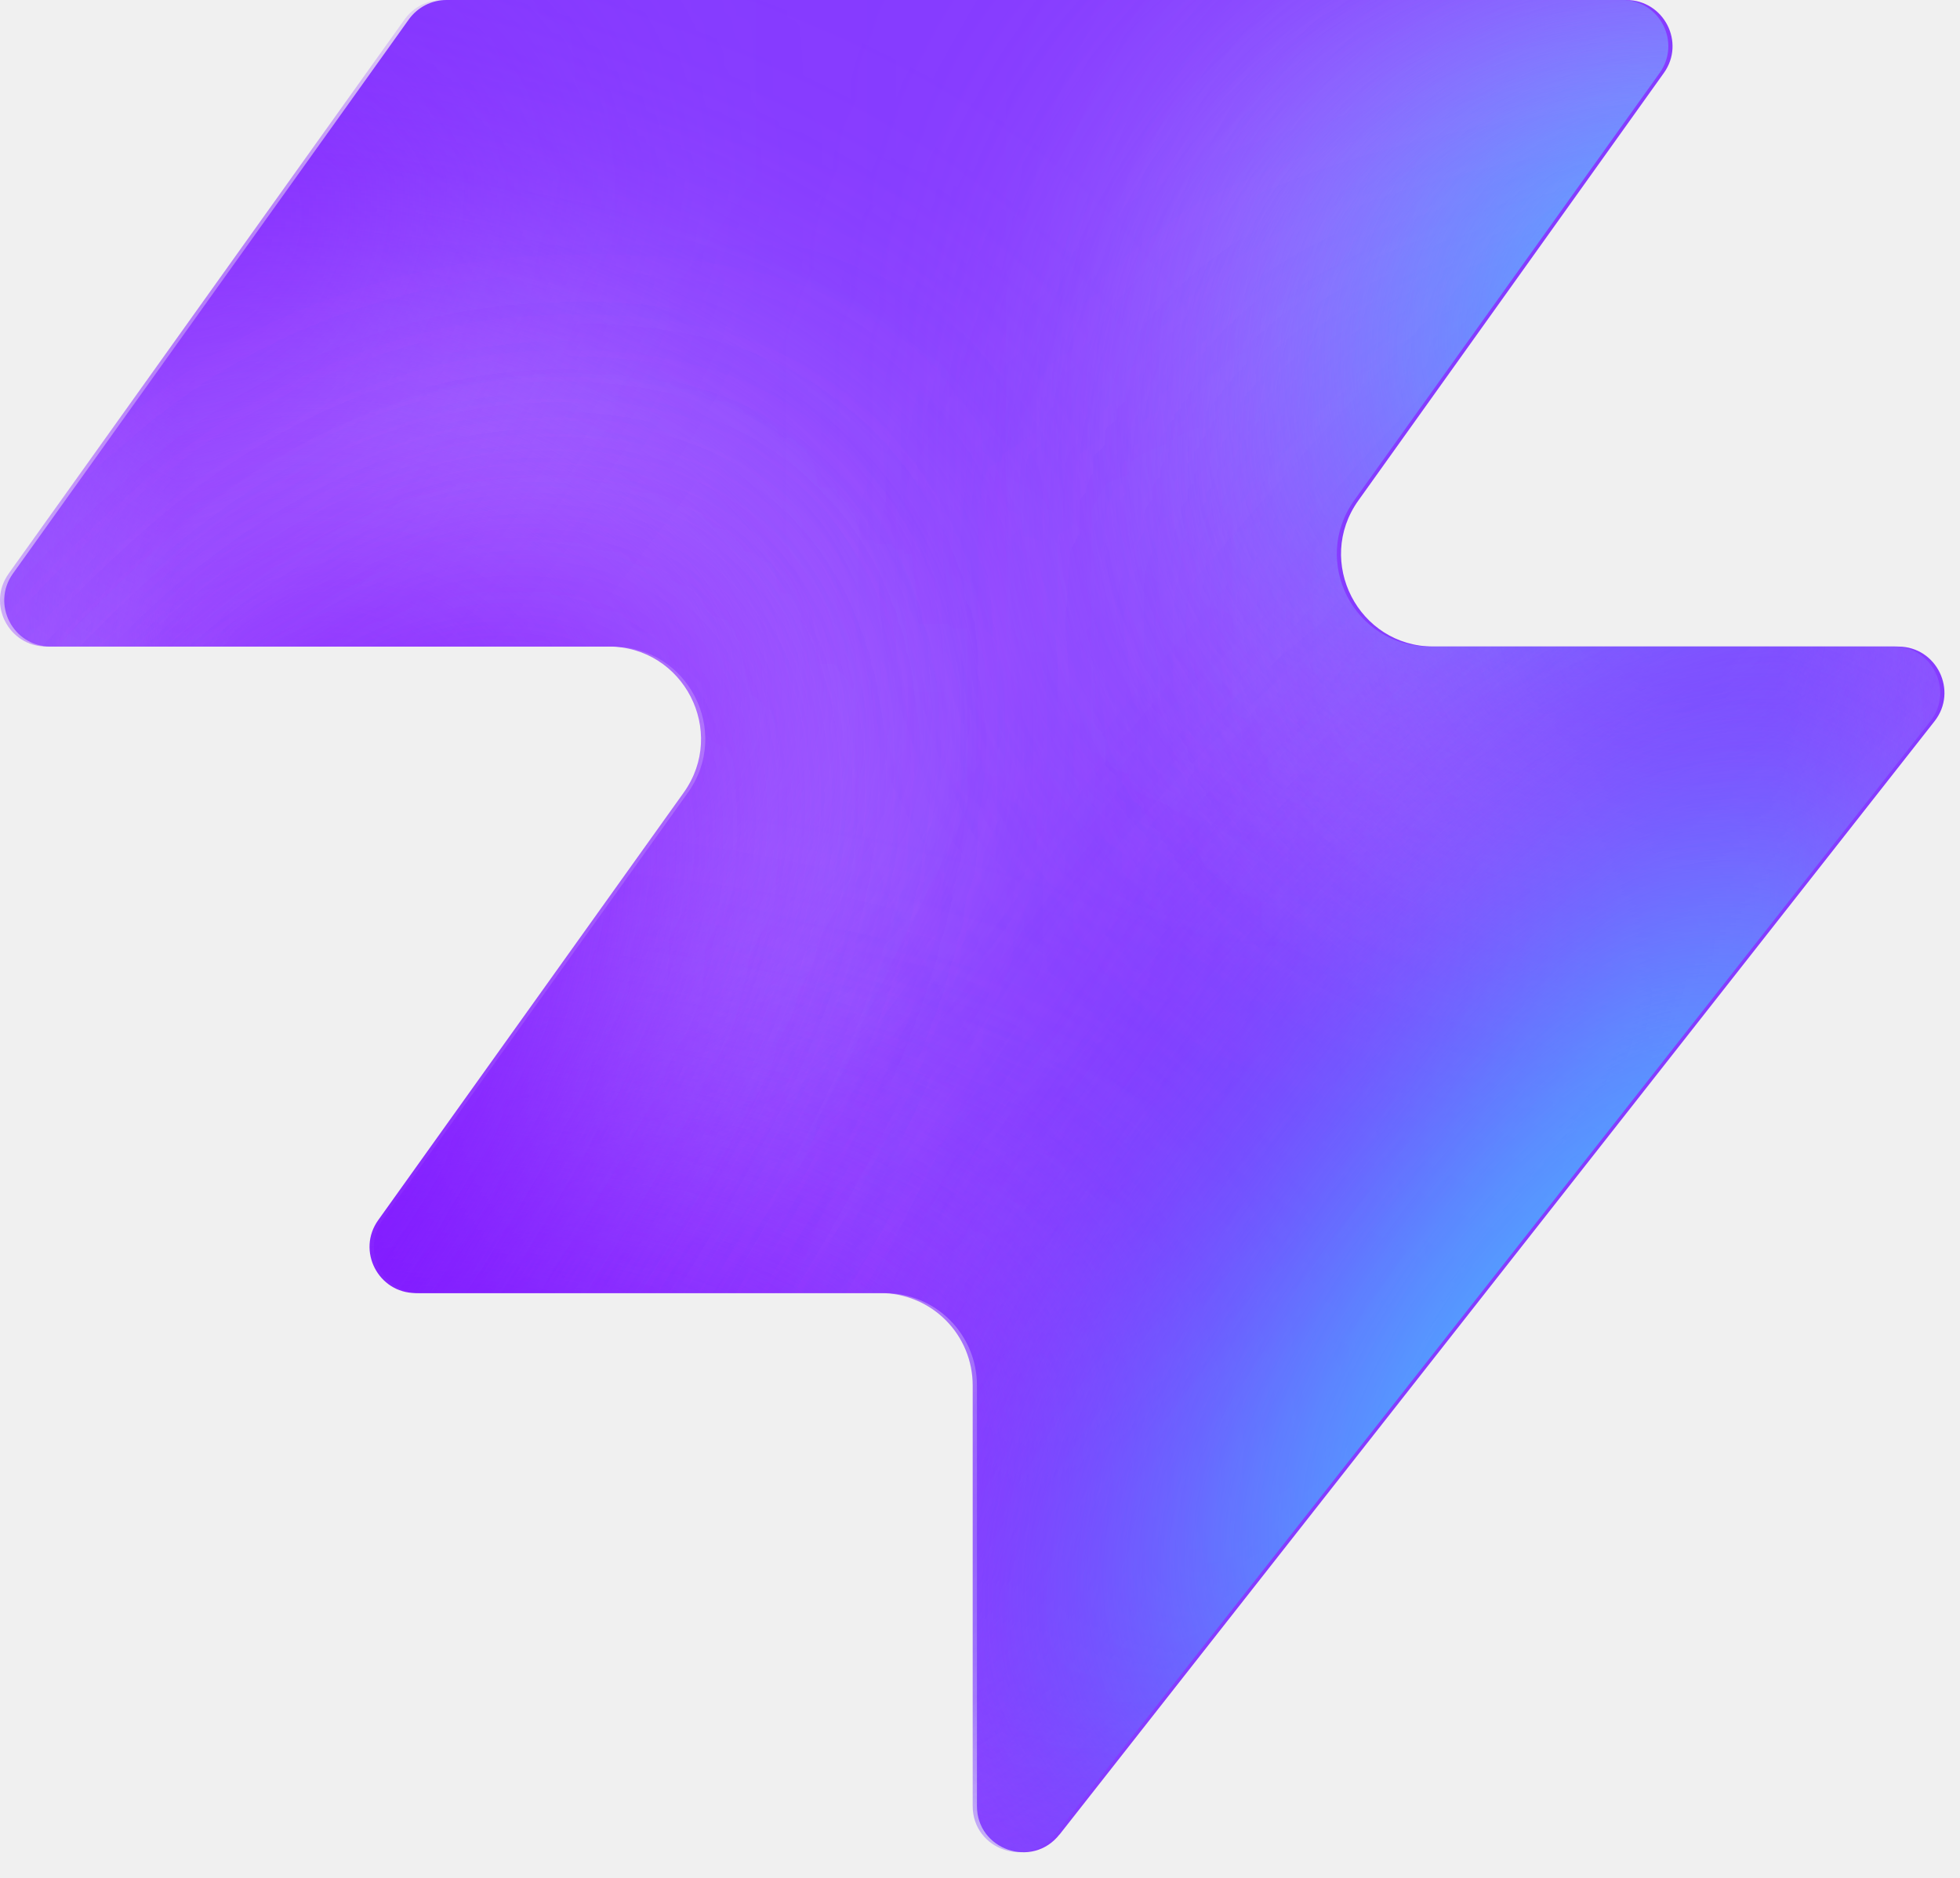
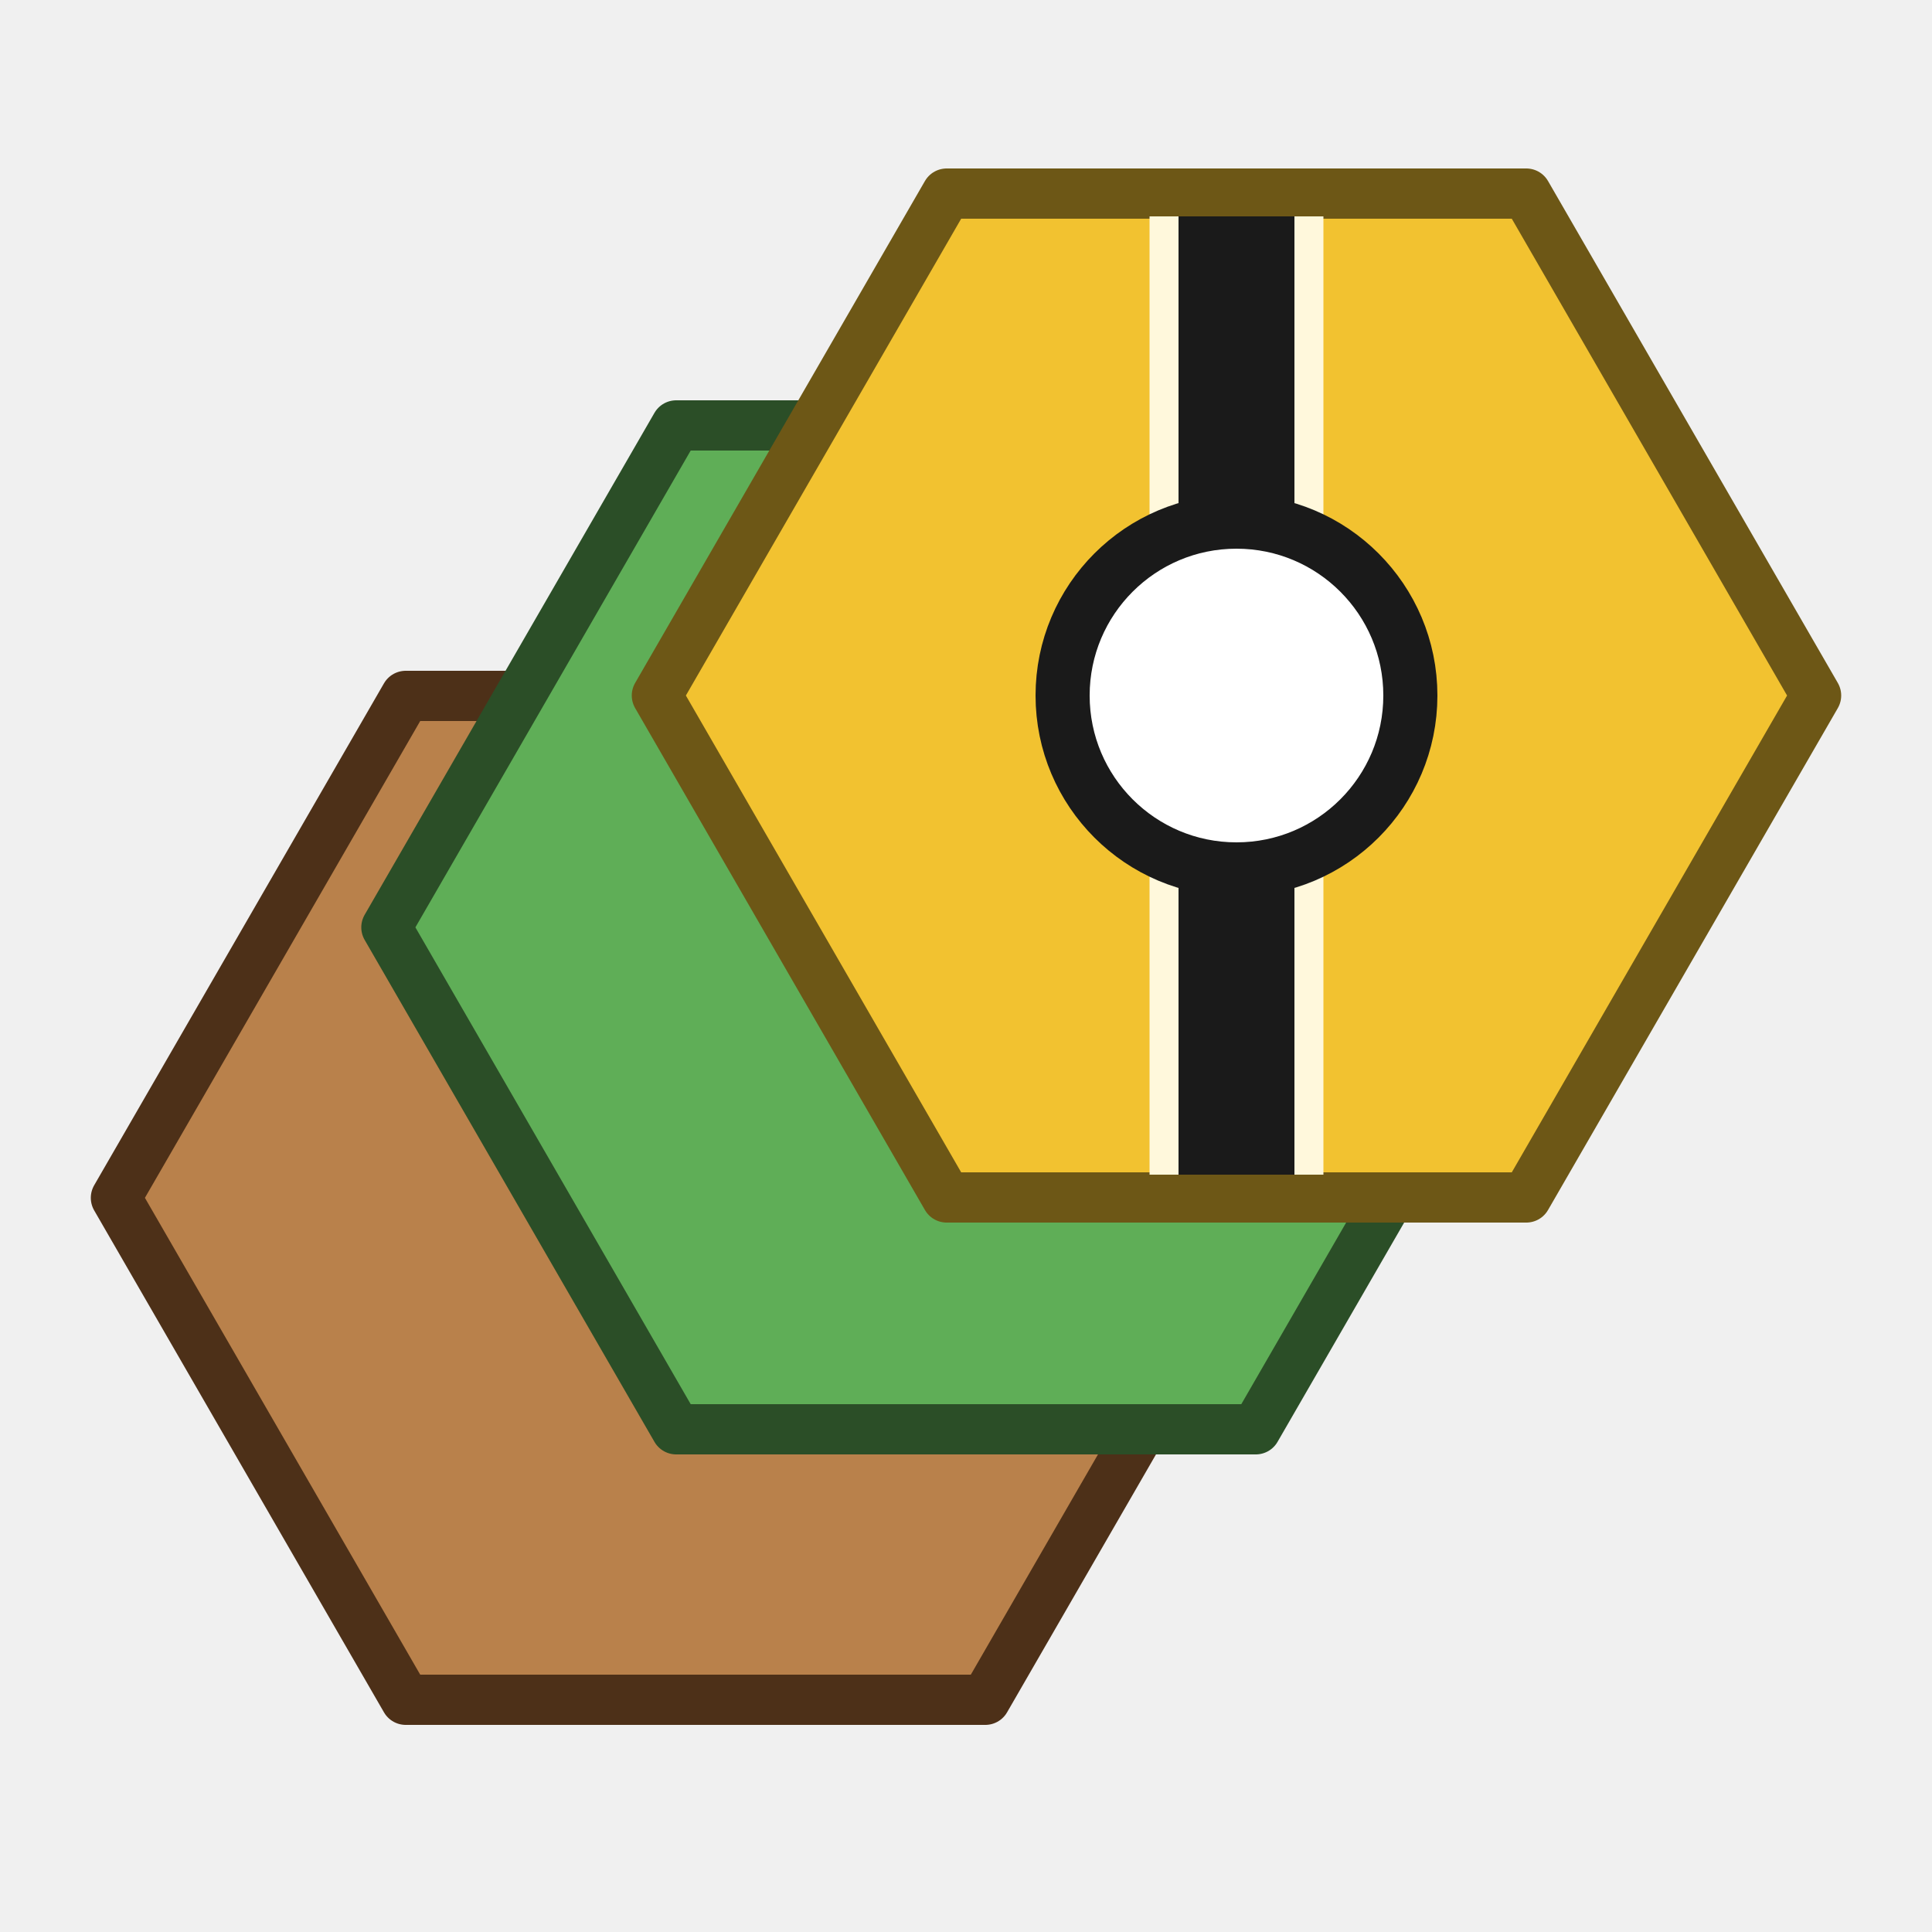
- <svg xmlns="http://www.w3.org/2000/svg" width="48" height="46" fill="none" viewBox="0 0 48 46">
-   <path fill="#863bff" d="M25.946 44.938c-.664.845-2.021.375-2.021-.698V33.937a2.26 2.26 0 0 0-2.262-2.262H10.287c-.92 0-1.456-1.04-.92-1.788l7.48-10.471c1.07-1.497 0-3.578-1.842-3.578H1.237c-.92 0-1.456-1.04-.92-1.788L10.013.474c.214-.297.556-.474.92-.474h28.894c.92 0 1.456 1.04.92 1.788l-7.48 10.471c-1.07 1.498 0 3.579 1.842 3.579h11.377c.943 0 1.473 1.088.89 1.83L25.947 44.94z" style="fill:#863bff;fill:color(display-p3 .525 .23 1);fill-opacity:1" />
-   <mask id="a" width="48" height="46" x="0" y="0" maskUnits="userSpaceOnUse" style="mask-type:alpha">
-     <path fill="#000" d="M25.842 44.938c-.664.844-2.021.375-2.021-.698V33.937a2.26 2.26 0 0 0-2.262-2.262H10.183c-.92 0-1.456-1.04-.92-1.788l7.48-10.471c1.07-1.498 0-3.579-1.842-3.579H1.133c-.92 0-1.456-1.04-.92-1.787L9.91.473c.214-.297.556-.474.92-.474h28.894c.92 0 1.456 1.04.92 1.788l-7.48 10.471c-1.07 1.498 0 3.578 1.842 3.578h11.377c.943 0 1.473 1.088.89 1.832L25.843 44.94z" style="fill:#000;fill-opacity:1" />
-   </mask>
-   <g mask="url(#a)">
-     <g filter="url(#b)">
-       <ellipse cx="5.508" cy="14.704" fill="#ede6ff" rx="5.508" ry="14.704" style="fill:#ede6ff;fill:color(display-p3 .927 .903 1);fill-opacity:1" transform="matrix(.00324 1 1 -.00324 -4.47 31.516)" />
-     </g>
-     <g filter="url(#c)">
-       <ellipse cx="10.399" cy="29.851" fill="#ede6ff" rx="10.399" ry="29.851" style="fill:#ede6ff;fill:color(display-p3 .927 .903 1);fill-opacity:1" transform="matrix(.00324 1 1 -.00324 -39.328 7.883)" />
-     </g>
-     <g filter="url(#d)">
-       <ellipse cx="5.508" cy="30.487" fill="#7e14ff" rx="5.508" ry="30.487" style="fill:#7e14ff;fill:color(display-p3 .492 .077 1);fill-opacity:1" transform="rotate(89.814 -25.913 -14.639)scale(1 -1)" />
-     </g>
-     <g filter="url(#e)">
-       <ellipse cx="5.508" cy="30.599" fill="#7e14ff" rx="5.508" ry="30.599" style="fill:#7e14ff;fill:color(display-p3 .492 .077 1);fill-opacity:1" transform="rotate(89.814 -32.644 -3.334)scale(1 -1)" />
-     </g>
-     <g filter="url(#f)">
-       <ellipse cx="5.508" cy="30.599" fill="#7e14ff" rx="5.508" ry="30.599" style="fill:#7e14ff;fill:color(display-p3 .492 .077 1);fill-opacity:1" transform="matrix(.00324 1 1 -.00324 -34.34 30.47)" />
-     </g>
-     <g filter="url(#g)">
-       <ellipse cx="14.072" cy="22.078" fill="#ede6ff" rx="14.072" ry="22.078" style="fill:#ede6ff;fill:color(display-p3 .927 .903 1);fill-opacity:1" transform="rotate(93.35 24.506 48.493)scale(-1 1)" />
-     </g>
-     <g filter="url(#h)">
-       <ellipse cx="3.47" cy="21.501" fill="#7e14ff" rx="3.47" ry="21.501" style="fill:#7e14ff;fill:color(display-p3 .492 .077 1);fill-opacity:1" transform="rotate(89.009 28.708 47.59)scale(-1 1)" />
-     </g>
-     <g filter="url(#i)">
-       <ellipse cx="3.47" cy="21.501" fill="#7e14ff" rx="3.47" ry="21.501" style="fill:#7e14ff;fill:color(display-p3 .492 .077 1);fill-opacity:1" transform="rotate(89.009 28.708 47.59)scale(-1 1)" />
-     </g>
-     <g filter="url(#j)">
-       <ellipse cx=".387" cy="8.972" fill="#7e14ff" rx="4.407" ry="29.108" style="fill:#7e14ff;fill:color(display-p3 .492 .077 1);fill-opacity:1" transform="rotate(39.51 .387 8.972)" />
-     </g>
-     <g filter="url(#k)">
-       <ellipse cx="47.523" cy="-6.092" fill="#7e14ff" rx="4.407" ry="29.108" style="fill:#7e14ff;fill:color(display-p3 .492 .077 1);fill-opacity:1" transform="rotate(37.892 47.523 -6.092)" />
-     </g>
-     <g filter="url(#l)">
-       <ellipse cx="41.412" cy="6.333" fill="#47bfff" rx="5.971" ry="9.665" style="fill:#47bfff;fill:color(display-p3 .28 .748 1);fill-opacity:1" transform="rotate(37.892 41.412 6.333)" />
-     </g>
-     <g filter="url(#m)">
-       <ellipse cx="-1.879" cy="38.332" fill="#7e14ff" rx="4.407" ry="29.108" style="fill:#7e14ff;fill:color(display-p3 .492 .077 1);fill-opacity:1" transform="rotate(37.892 -1.88 38.332)" />
-     </g>
-     <g filter="url(#n)">
-       <ellipse cx="-1.879" cy="38.332" fill="#7e14ff" rx="4.407" ry="29.108" style="fill:#7e14ff;fill:color(display-p3 .492 .077 1);fill-opacity:1" transform="rotate(37.892 -1.88 38.332)" />
-     </g>
-     <g filter="url(#o)">
-       <ellipse cx="35.651" cy="29.907" fill="#7e14ff" rx="4.407" ry="29.108" style="fill:#7e14ff;fill:color(display-p3 .492 .077 1);fill-opacity:1" transform="rotate(37.892 35.651 29.907)" />
-     </g>
-     <g filter="url(#p)">
-       <ellipse cx="38.418" cy="32.4" fill="#47bfff" rx="5.971" ry="15.297" style="fill:#47bfff;fill:color(display-p3 .28 .748 1);fill-opacity:1" transform="rotate(37.892 38.418 32.4)" />
-     </g>
-   </g>
-   <defs>
-     <filter id="b" width="60.045" height="41.654" x="-19.77" y="16.149" color-interpolation-filters="sRGB" filterUnits="userSpaceOnUse">
-       <feFlood flood-opacity="0" result="BackgroundImageFix" />
-       <feBlend in="SourceGraphic" in2="BackgroundImageFix" result="shape" />
-       <feGaussianBlur result="effect1_foregroundBlur_2002_17158" stdDeviation="7.659" />
-     </filter>
-     <filter id="c" width="90.34" height="51.437" x="-54.613" y="-7.533" color-interpolation-filters="sRGB" filterUnits="userSpaceOnUse">
-       <feFlood flood-opacity="0" result="BackgroundImageFix" />
-       <feBlend in="SourceGraphic" in2="BackgroundImageFix" result="shape" />
-       <feGaussianBlur result="effect1_foregroundBlur_2002_17158" stdDeviation="7.659" />
-     </filter>
-     <filter id="d" width="79.355" height="29.4" x="-49.64" y="2.03" color-interpolation-filters="sRGB" filterUnits="userSpaceOnUse">
-       <feFlood flood-opacity="0" result="BackgroundImageFix" />
-       <feBlend in="SourceGraphic" in2="BackgroundImageFix" result="shape" />
-       <feGaussianBlur result="effect1_foregroundBlur_2002_17158" stdDeviation="4.596" />
-     </filter>
-     <filter id="e" width="79.579" height="29.4" x="-45.045" y="20.029" color-interpolation-filters="sRGB" filterUnits="userSpaceOnUse">
-       <feFlood flood-opacity="0" result="BackgroundImageFix" />
-       <feBlend in="SourceGraphic" in2="BackgroundImageFix" result="shape" />
-       <feGaussianBlur result="effect1_foregroundBlur_2002_17158" stdDeviation="4.596" />
-     </filter>
-     <filter id="f" width="79.579" height="29.4" x="-43.513" y="21.178" color-interpolation-filters="sRGB" filterUnits="userSpaceOnUse">
-       <feFlood flood-opacity="0" result="BackgroundImageFix" />
-       <feBlend in="SourceGraphic" in2="BackgroundImageFix" result="shape" />
-       <feGaussianBlur result="effect1_foregroundBlur_2002_17158" stdDeviation="4.596" />
-     </filter>
-     <filter id="g" width="74.749" height="58.852" x="15.756" y="-17.901" color-interpolation-filters="sRGB" filterUnits="userSpaceOnUse">
-       <feFlood flood-opacity="0" result="BackgroundImageFix" />
-       <feBlend in="SourceGraphic" in2="BackgroundImageFix" result="shape" />
-       <feGaussianBlur result="effect1_foregroundBlur_2002_17158" stdDeviation="7.659" />
-     </filter>
-     <filter id="h" width="61.377" height="25.362" x="23.548" y="2.284" color-interpolation-filters="sRGB" filterUnits="userSpaceOnUse">
-       <feFlood flood-opacity="0" result="BackgroundImageFix" />
-       <feBlend in="SourceGraphic" in2="BackgroundImageFix" result="shape" />
-       <feGaussianBlur result="effect1_foregroundBlur_2002_17158" stdDeviation="4.596" />
-     </filter>
-     <filter id="i" width="61.377" height="25.362" x="23.548" y="2.284" color-interpolation-filters="sRGB" filterUnits="userSpaceOnUse">
-       <feFlood flood-opacity="0" result="BackgroundImageFix" />
-       <feBlend in="SourceGraphic" in2="BackgroundImageFix" result="shape" />
-       <feGaussianBlur result="effect1_foregroundBlur_2002_17158" stdDeviation="4.596" />
-     </filter>
-     <filter id="j" width="56.045" height="63.649" x="-27.636" y="-22.853" color-interpolation-filters="sRGB" filterUnits="userSpaceOnUse">
-       <feFlood flood-opacity="0" result="BackgroundImageFix" />
-       <feBlend in="SourceGraphic" in2="BackgroundImageFix" result="shape" />
-       <feGaussianBlur result="effect1_foregroundBlur_2002_17158" stdDeviation="4.596" />
-     </filter>
-     <filter id="k" width="54.814" height="64.646" x="20.116" y="-38.415" color-interpolation-filters="sRGB" filterUnits="userSpaceOnUse">
-       <feFlood flood-opacity="0" result="BackgroundImageFix" />
-       <feBlend in="SourceGraphic" in2="BackgroundImageFix" result="shape" />
-       <feGaussianBlur result="effect1_foregroundBlur_2002_17158" stdDeviation="4.596" />
-     </filter>
-     <filter id="l" width="33.541" height="35.313" x="24.641" y="-11.323" color-interpolation-filters="sRGB" filterUnits="userSpaceOnUse">
-       <feFlood flood-opacity="0" result="BackgroundImageFix" />
-       <feBlend in="SourceGraphic" in2="BackgroundImageFix" result="shape" />
-       <feGaussianBlur result="effect1_foregroundBlur_2002_17158" stdDeviation="4.596" />
-     </filter>
-     <filter id="m" width="54.814" height="64.646" x="-29.286" y="6.009" color-interpolation-filters="sRGB" filterUnits="userSpaceOnUse">
-       <feFlood flood-opacity="0" result="BackgroundImageFix" />
-       <feBlend in="SourceGraphic" in2="BackgroundImageFix" result="shape" />
-       <feGaussianBlur result="effect1_foregroundBlur_2002_17158" stdDeviation="4.596" />
-     </filter>
-     <filter id="n" width="54.814" height="64.646" x="-29.286" y="6.009" color-interpolation-filters="sRGB" filterUnits="userSpaceOnUse">
-       <feFlood flood-opacity="0" result="BackgroundImageFix" />
-       <feBlend in="SourceGraphic" in2="BackgroundImageFix" result="shape" />
-       <feGaussianBlur result="effect1_foregroundBlur_2002_17158" stdDeviation="4.596" />
-     </filter>
-     <filter id="o" width="54.814" height="64.646" x="8.244" y="-2.416" color-interpolation-filters="sRGB" filterUnits="userSpaceOnUse">
-       <feFlood flood-opacity="0" result="BackgroundImageFix" />
-       <feBlend in="SourceGraphic" in2="BackgroundImageFix" result="shape" />
-       <feGaussianBlur result="effect1_foregroundBlur_2002_17158" stdDeviation="4.596" />
-     </filter>
-     <filter id="p" width="39.409" height="43.623" x="18.713" y="10.588" color-interpolation-filters="sRGB" filterUnits="userSpaceOnUse">
-       <feFlood flood-opacity="0" result="BackgroundImageFix" />
-       <feBlend in="SourceGraphic" in2="BackgroundImageFix" result="shape" />
-       <feGaussianBlur result="effect1_foregroundBlur_2002_17158" stdDeviation="4.596" />
-     </filter>
-   </defs>
+ <svg xmlns="http://www.w3.org/2000/svg" viewBox="0 0 100 100">
+   <polygon points="66,62 51,87.98 21,87.98 6,62 21,36.02 51,36.02" fill="#B9814B" stroke="#4D3018" stroke-width="2.6" stroke-linejoin="round" />
+   <polygon points="80,48 65,73.98 35,73.98 20,48 35,22.02 65,22.02" fill="#5FAE57" stroke="#2B4E27" stroke-width="2.6" stroke-linejoin="round" />
+   <polygon points="94,36 79,61.98 49,61.98 34,36 49,10.02 79,10.02" fill="#F2C230" stroke="#6D5716" stroke-width="2.6" stroke-linejoin="round" />
+   <line x1="64" y1="11.2" x2="64" y2="60.8" stroke="#FFF8DC" stroke-width="9" />
+   <line x1="64" y1="11.2" x2="64" y2="60.8" stroke="#1A1A1A" stroke-width="6" />
+   <circle cx="64" cy="36" r="9" fill="#FFFFFF" stroke="#1A1A1A" stroke-width="2.8" />
</svg>
